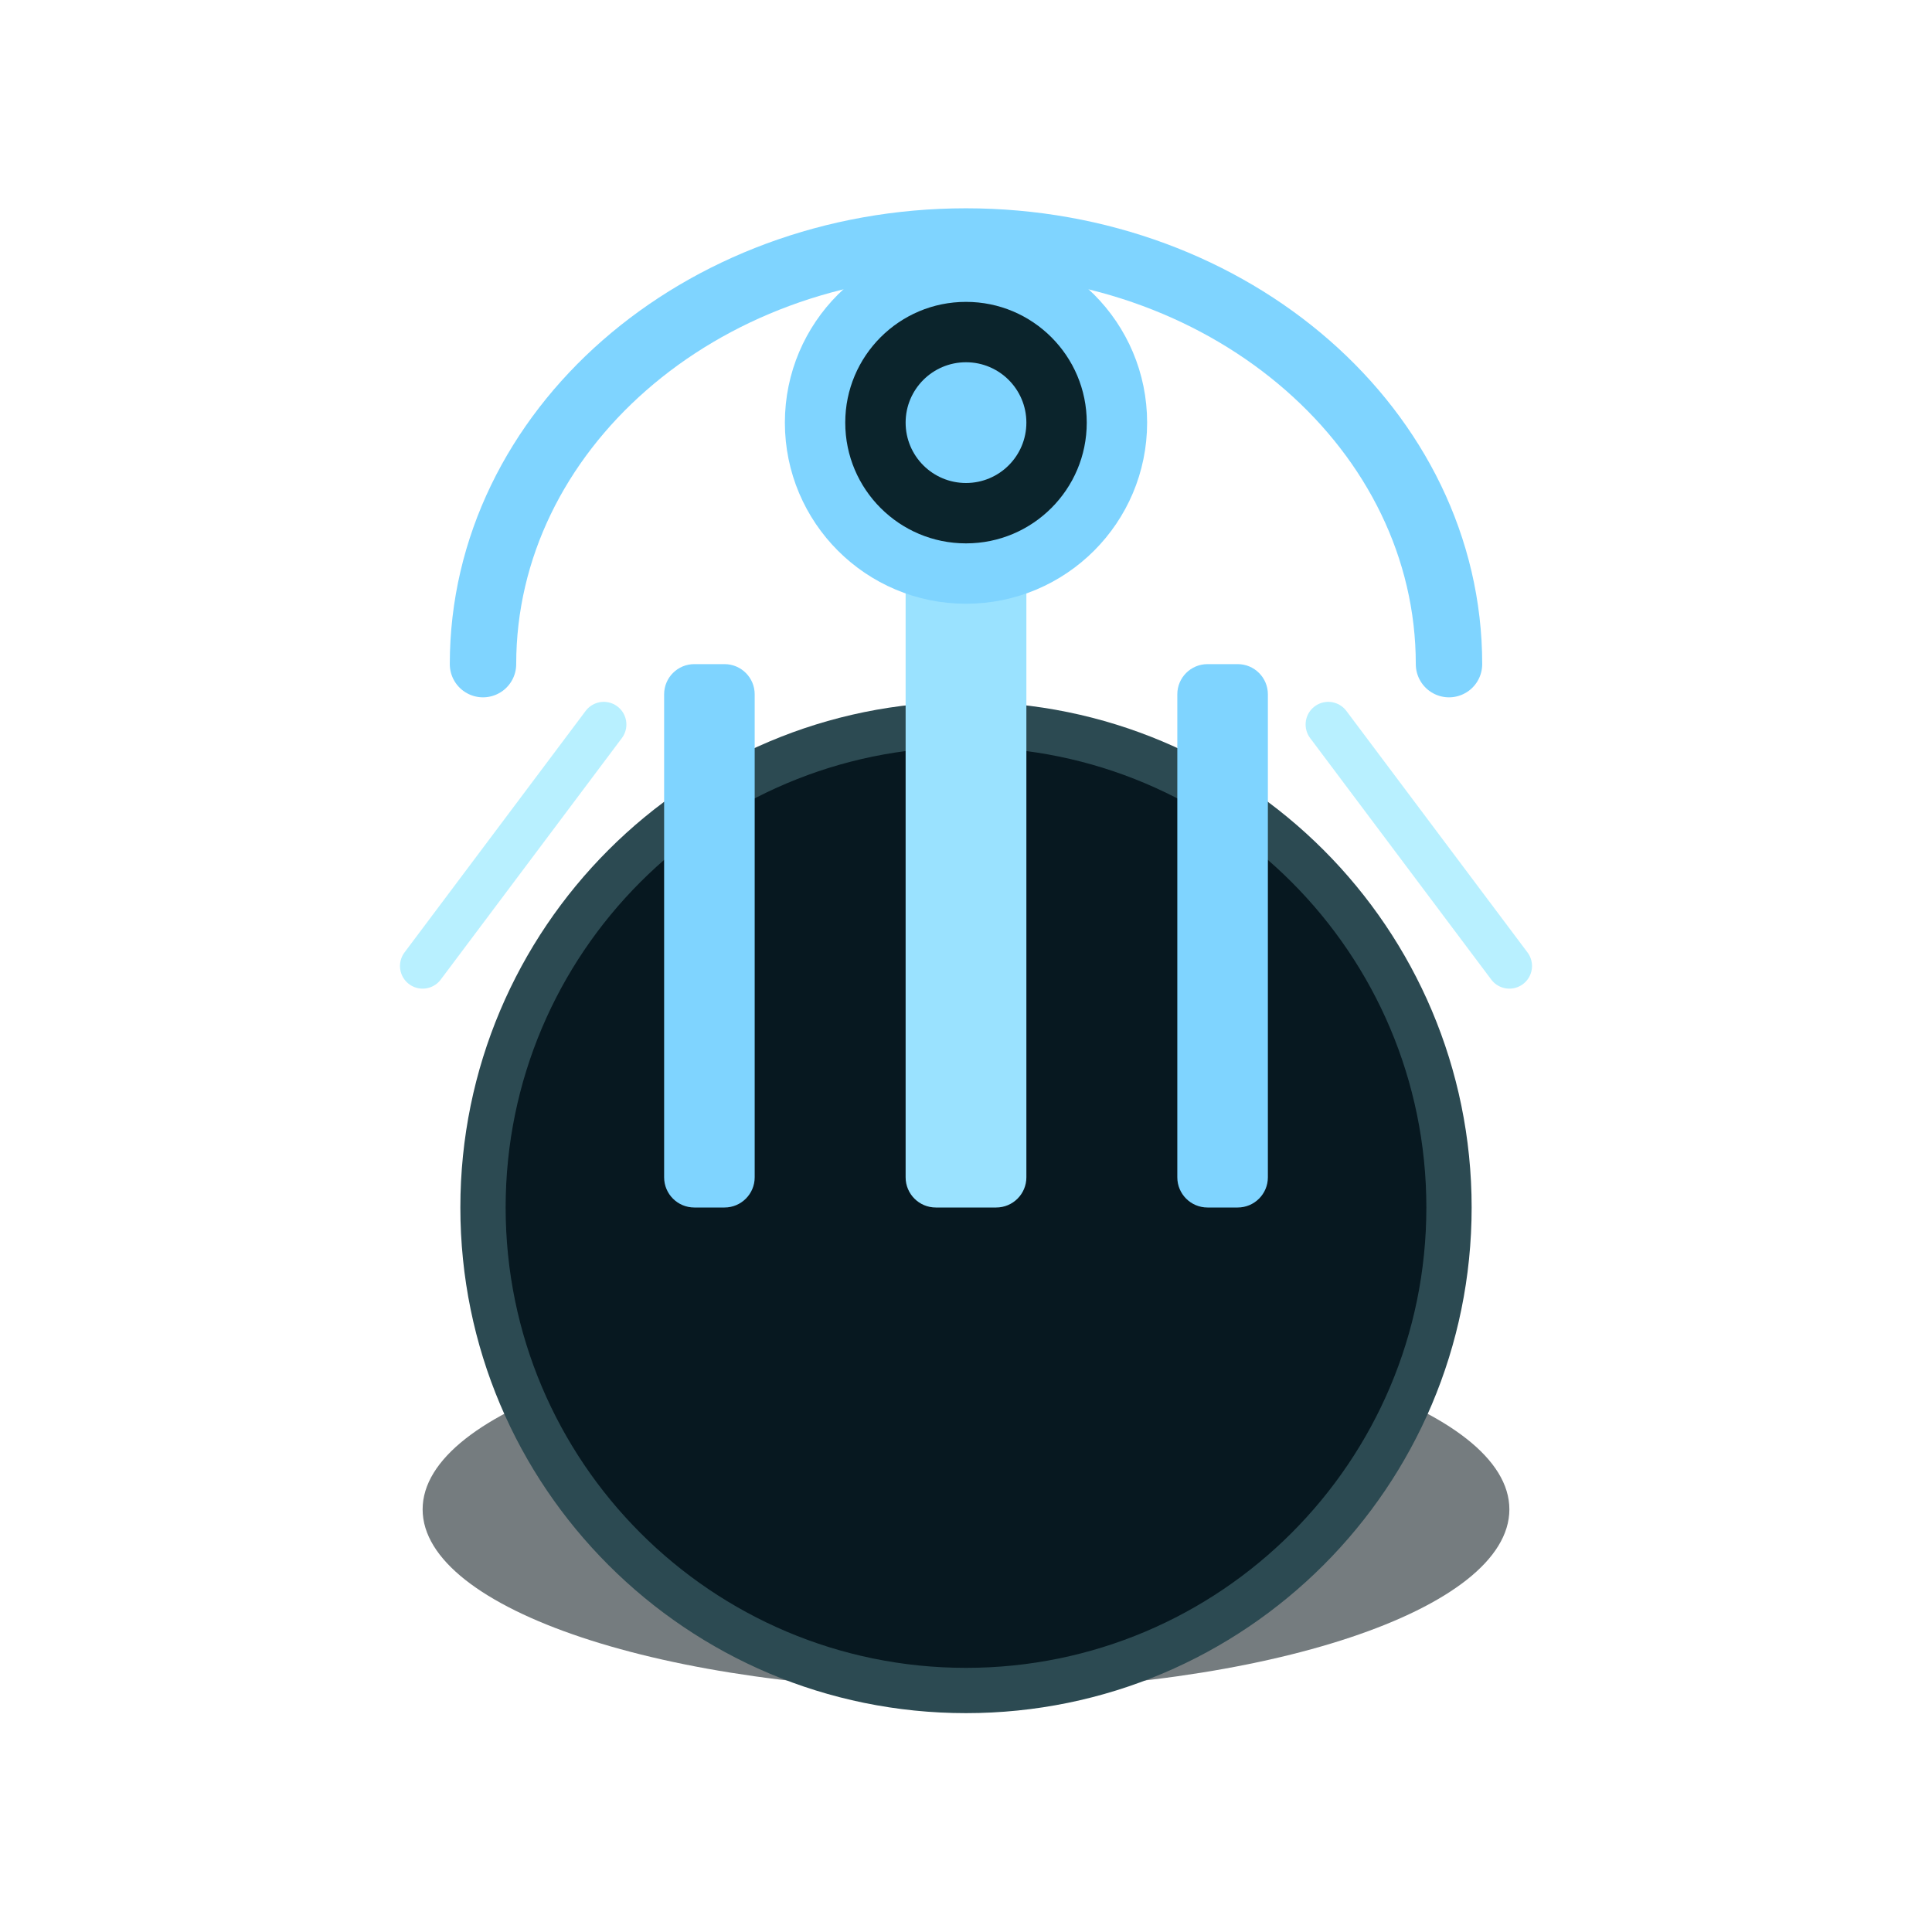
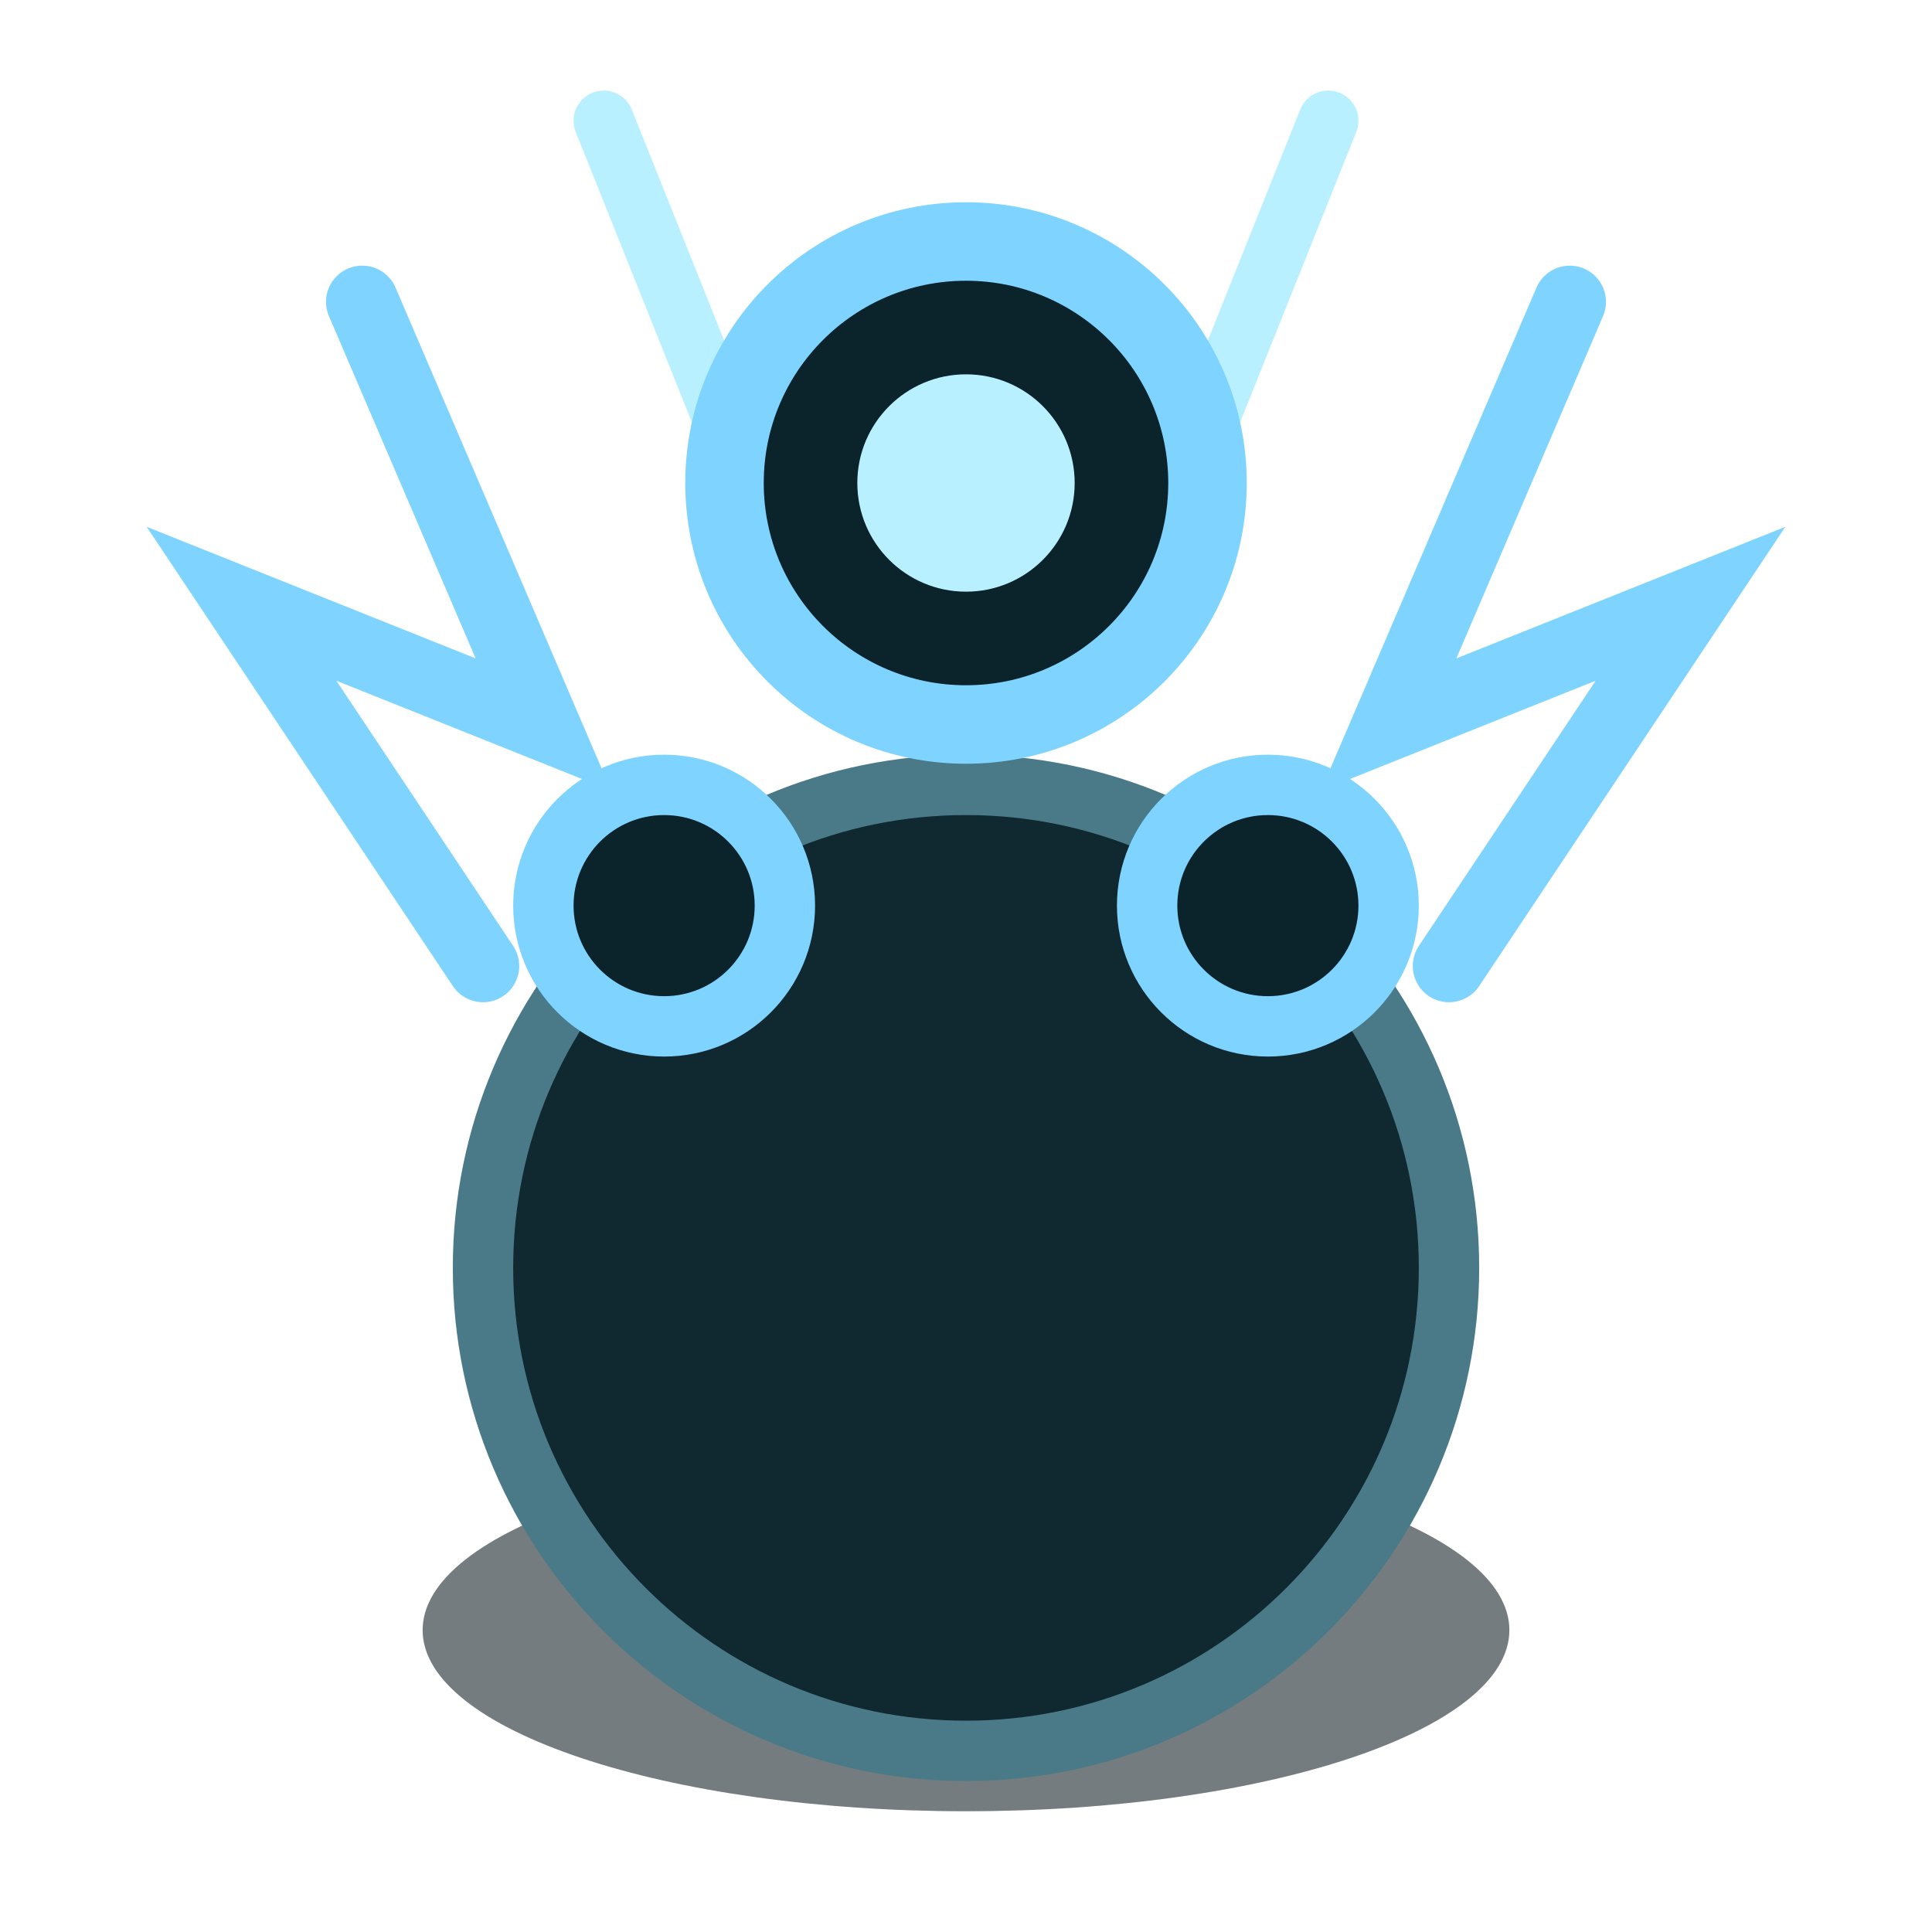
<svg xmlns="http://www.w3.org/2000/svg" width="64" height="64" viewBox="0 0 64 64" fill="none">
-   <ellipse cx="32" cy="50" rx="18" ry="6" fill="#041016" opacity=".55" />
-   <circle cx="32" cy="40" r="16" fill="#071820" stroke="#2c4a52" stroke-width="1.5" />
-   <rect x="22" y="22" width="3" height="18" rx="1" fill="#7fd4ff" />
-   <rect x="39" y="22" width="3" height="18" rx="1" fill="#7fd4ff" />
-   <rect x="30" y="14" width="4" height="26" rx="1" fill="#9ae2ff" />
-   <path d="M16 22 A16 14 0 0 1 48 22" stroke="#7fd4ff" stroke-width="2.2" stroke-linecap="round" />
-   <path d="M14 32 L20 24 M50 32 L44 24" stroke="#b8f0ff" stroke-width="1.5" stroke-linecap="round" />
-   <circle cx="32" cy="14" r="5" fill="#0b242c" stroke="#7fd4ff" stroke-width="2" />
-   <circle cx="32" cy="14" r="2" fill="#7fd4ff" />
+   <ellipse cx="32" cy="54" rx="18" ry="6" fill="#041016" opacity=".55" />
+   <circle cx="32" cy="42" r="16" fill="#102830" stroke="#4a7a88" stroke-width="2" />
+   <path d="M16 32 L8 20 L18 24 L12 10" stroke="#7fd4ff" stroke-width="2.4" fill="none" stroke-linecap="round" />
+   <path d="M48 32 L56 20 L46 24 L52 10" stroke="#7fd4ff" stroke-width="2.4" fill="none" stroke-linecap="round" />
+   <path d="M24 14 L20 4 M40 14 L44 4" stroke="#b8f0ff" stroke-width="2" stroke-linecap="round" />
+   <circle cx="22" cy="30" r="4" fill="#0b242c" stroke="#7fd4ff" stroke-width="2" />
+   <circle cx="42" cy="30" r="4" fill="#0b242c" stroke="#7fd4ff" stroke-width="2" />
+   <circle cx="32" cy="16" r="8" fill="#0b242c" stroke="#7fd4ff" stroke-width="2.6" />
+   <circle cx="32" cy="16" r="3.6" fill="#b8f0ff" />
</svg>
